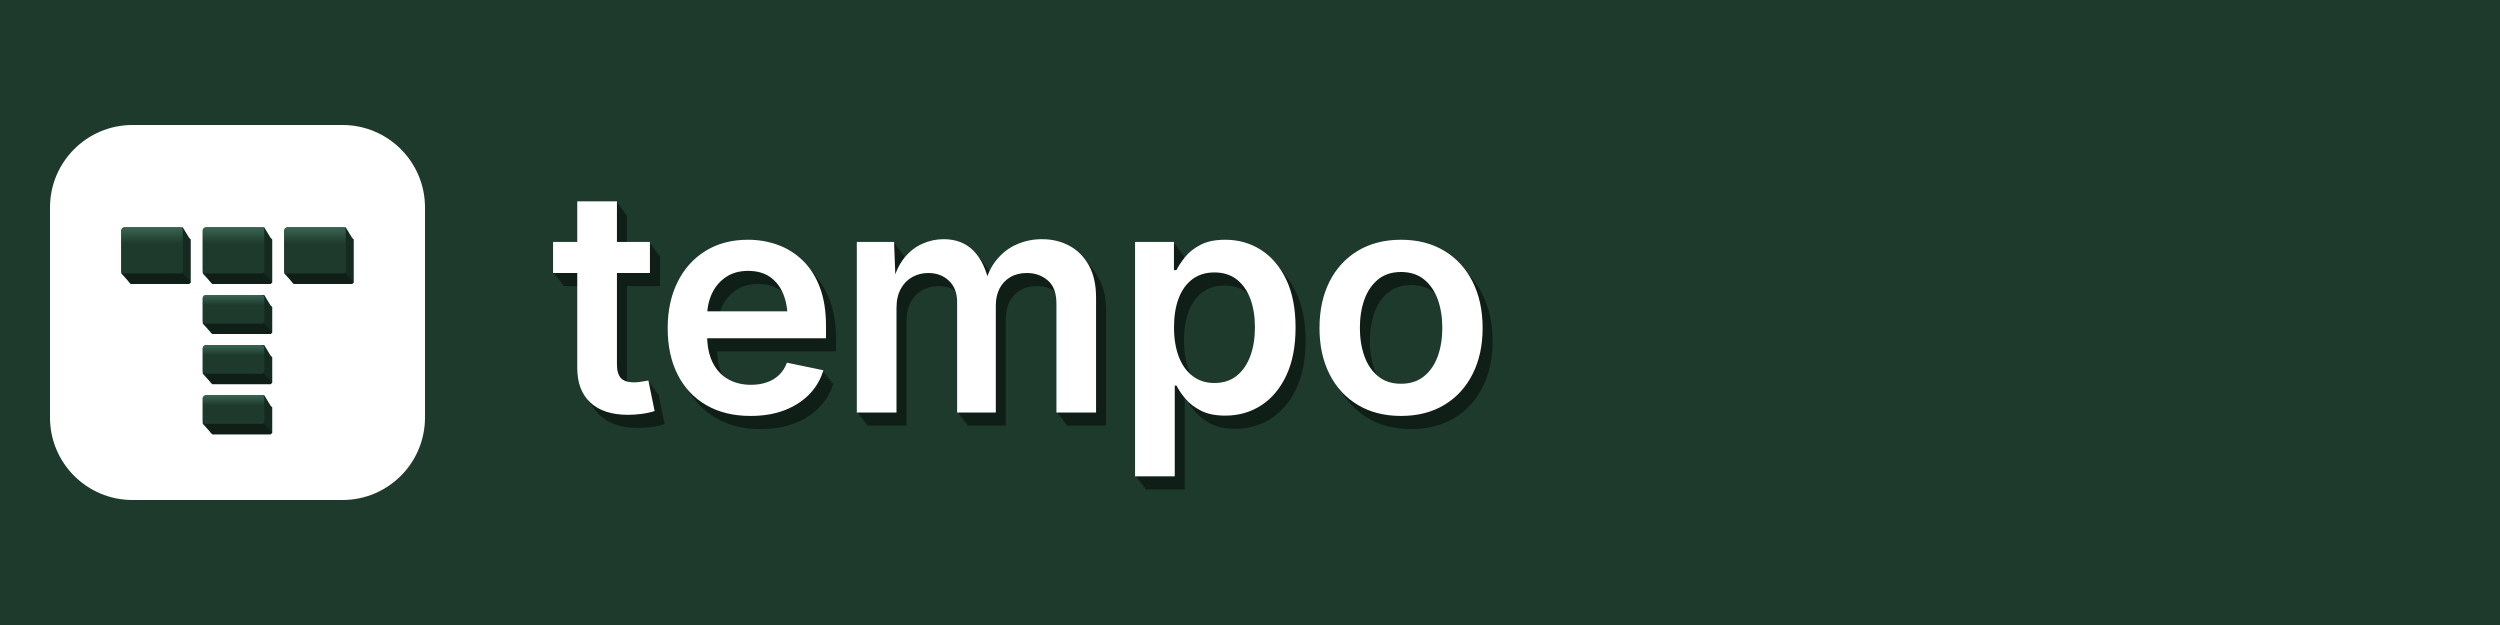
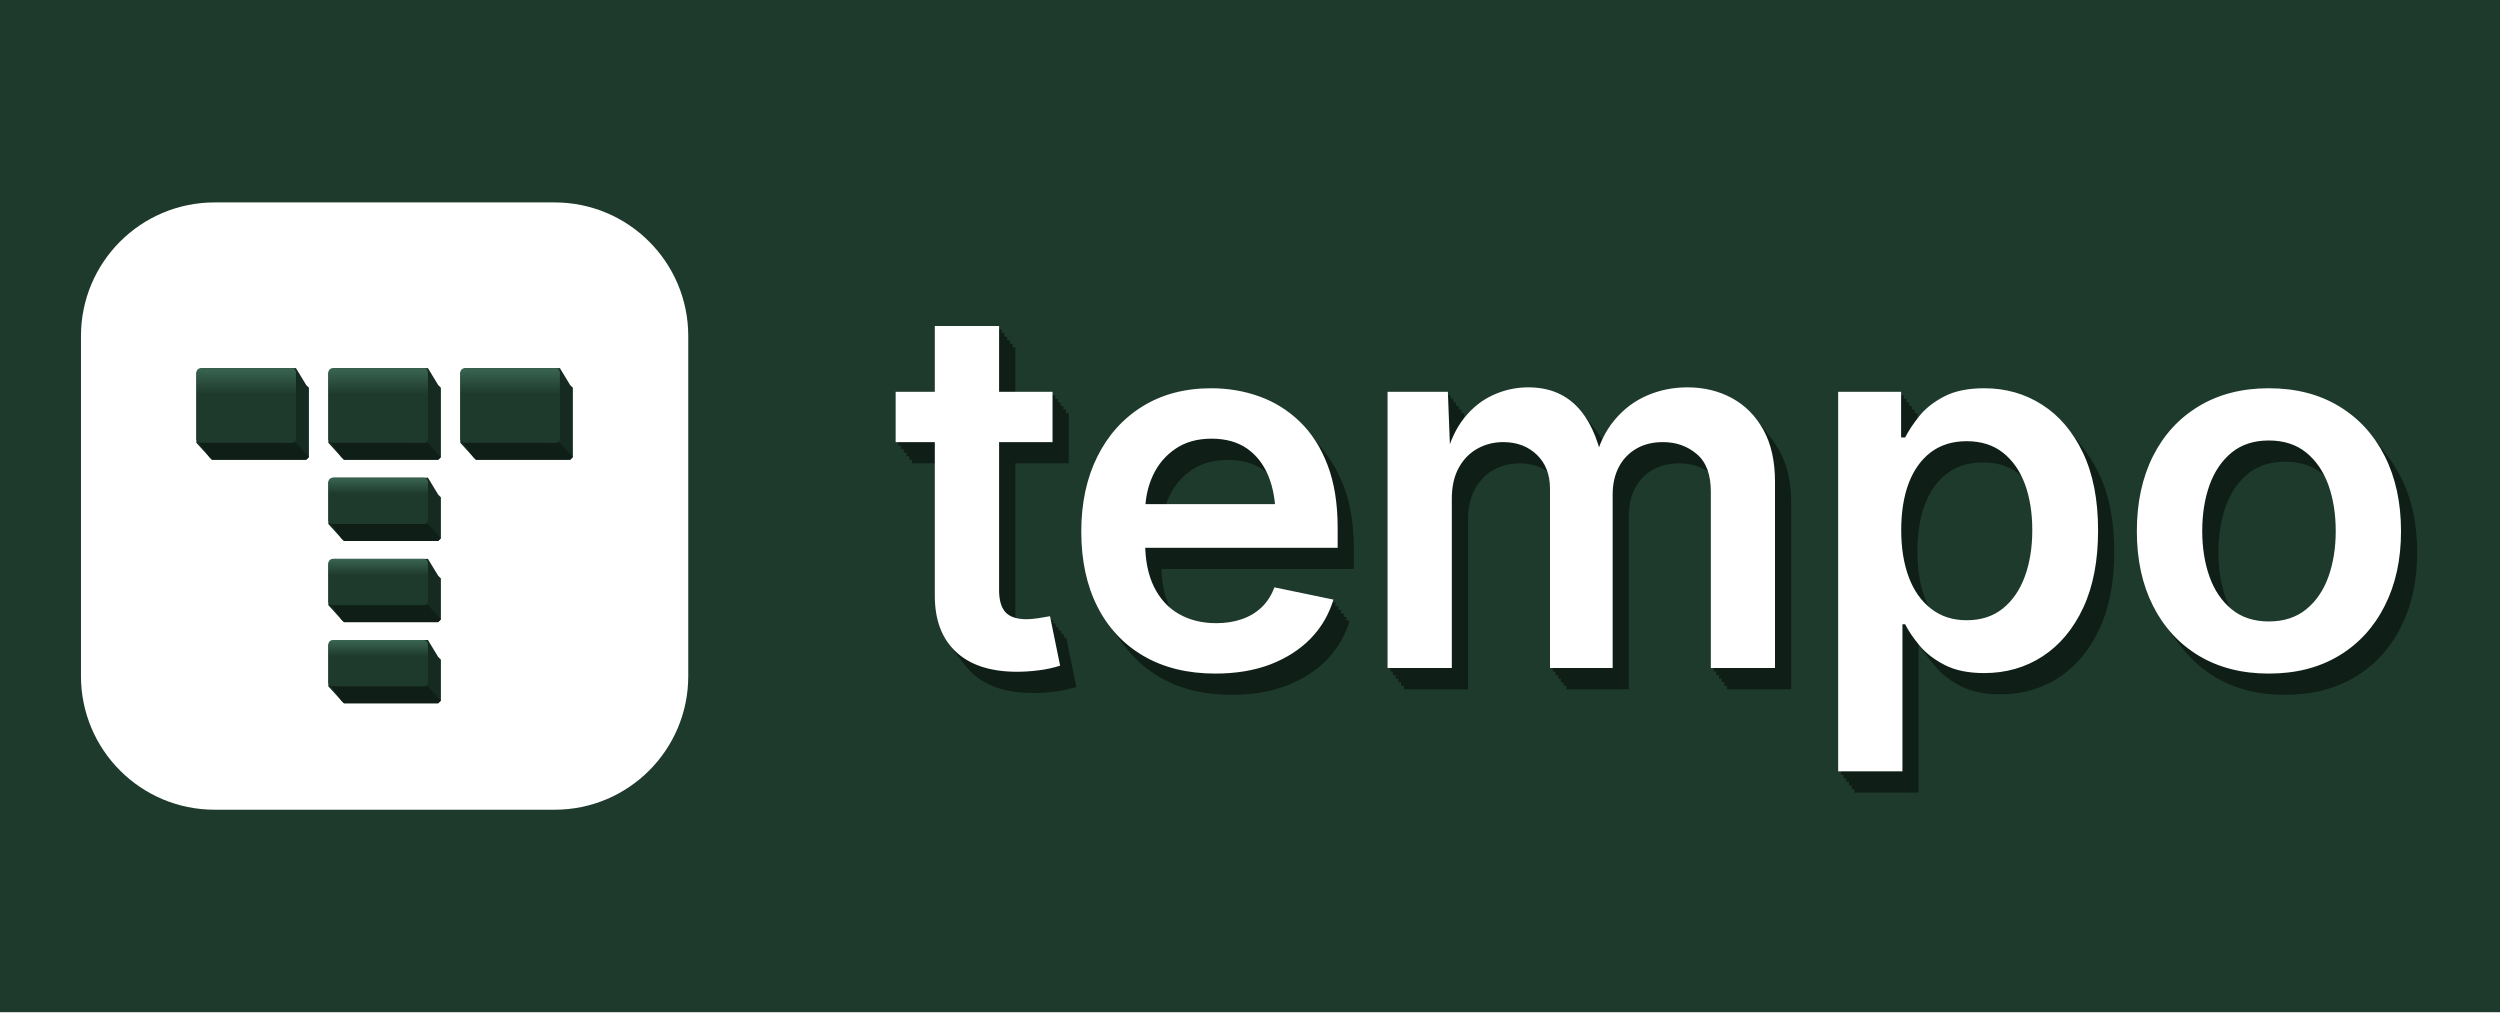
- <svg xmlns="http://www.w3.org/2000/svg" viewBox="0 0 400 100">
+ <svg xmlns="http://www.w3.org/2000/svg" viewBox="0 0 247 100">
  <defs>
    <linearGradient id="face" x1="0" y1="0" x2="0" y2="1">
      <stop offset="0" stop-color="#3a6553" />
      <stop offset=".35" stop-color="#1e3a2d" />
      <stop offset="1" stop-color="#1e3a2d" />
    </linearGradient>
    <path id="tempo-word" d="M15.99 -27.29V-22.32H0.49V-27.29ZM4.36 -33.79H10.71V-7.69Q10.71 -6.21 11.34 -5.51Q11.98 -4.82 13.44 -4.82Q13.86 -4.82 14.58 -4.92Q15.3 -5.03 15.74 -5.12L16.74 -0.23Q15.69 0.1 14.6 0.23Q13.51 0.37 12.49 0.37Q8.57 0.37 6.47 -1.58Q4.36 -3.53 4.36 -7.14ZM32.08 0.55Q27.98 0.55 25 -1.18Q22.03 -2.9 20.43 -6.05Q18.83 -9.2 18.83 -13.48Q18.83 -17.69 20.41 -20.87Q21.99 -24.06 24.88 -25.85Q27.77 -27.64 31.67 -27.64Q34.17 -27.64 36.43 -26.83Q38.68 -26.02 40.42 -24.34Q42.17 -22.66 43.16 -20.06Q44.16 -17.46 44.16 -13.86V-11.88H21.83V-16.19H41L38.03 -14.91Q38.03 -17.22 37.32 -18.97Q36.6 -20.71 35.2 -21.69Q33.79 -22.66 31.7 -22.66Q29.61 -22.66 28.15 -21.67Q26.68 -20.68 25.91 -19.03Q25.14 -17.38 25.14 -15.36V-12.38Q25.14 -9.79 26.02 -8.01Q26.9 -6.23 28.49 -5.33Q30.07 -4.43 32.17 -4.43Q33.56 -4.43 34.7 -4.83Q35.84 -5.22 36.66 -6.01Q37.48 -6.8 37.91 -7.97L43.74 -6.76Q43.09 -4.57 41.5 -2.92Q39.9 -1.28 37.52 -0.36Q35.14 0.55 32.08 0.55ZM49.09 0V-27.29H55.05L55.3 -20.73H54.83Q55.43 -23.16 56.66 -24.7Q57.89 -26.24 59.54 -26.98Q61.19 -27.73 62.99 -27.73Q65.94 -27.73 67.77 -25.87Q69.59 -24.02 70.33 -20.42H69.57Q70.14 -22.86 71.5 -24.48Q72.85 -26.11 74.72 -26.92Q76.59 -27.73 78.71 -27.73Q81.17 -27.73 83.13 -26.66Q85.09 -25.59 86.23 -23.52Q87.37 -21.45 87.37 -18.41V0H81.03V-17.43Q81.03 -19.97 79.64 -21.14Q78.25 -22.32 76.3 -22.32Q74.77 -22.32 73.65 -21.66Q72.53 -21 71.93 -19.84Q71.33 -18.68 71.33 -17.14V0H65.14V-17.71Q65.14 -19.81 63.85 -21.06Q62.55 -22.32 60.52 -22.32Q59.14 -22.32 57.98 -21.68Q56.81 -21.03 56.13 -19.79Q55.44 -18.55 55.44 -16.73V0ZM93.61 10.21V-27.29H99.83V-22.78H100.23Q100.72 -23.75 101.62 -24.88Q102.52 -26.01 104.07 -26.82Q105.62 -27.64 108.05 -27.64Q111.22 -27.64 113.75 -26.02Q116.29 -24.41 117.79 -21.28Q119.29 -18.14 119.29 -13.59Q119.29 -9.11 117.83 -5.97Q116.36 -2.82 113.82 -1.16Q111.28 0.5 108.03 0.5Q105.69 0.5 104.14 -0.3Q102.58 -1.1 101.65 -2.22Q100.73 -3.33 100.23 -4.32H99.96V10.21ZM106.31 -4.72Q108.44 -4.72 109.88 -5.88Q111.32 -7.04 112.06 -9.06Q112.79 -11.07 112.79 -13.62Q112.79 -16.17 112.07 -18.15Q111.34 -20.13 109.9 -21.27Q108.46 -22.41 106.31 -22.41Q104.22 -22.41 102.77 -21.32Q101.33 -20.23 100.58 -18.26Q99.84 -16.29 99.84 -13.62Q99.84 -10.97 100.59 -8.97Q101.34 -6.97 102.8 -5.85Q104.25 -4.72 106.31 -4.72ZM136.16 0.55Q132.19 0.55 129.25 -1.21Q126.32 -2.97 124.72 -6.14Q123.12 -9.31 123.12 -13.51Q123.12 -17.76 124.72 -20.94Q126.32 -24.11 129.25 -25.87Q132.19 -27.64 136.16 -27.64Q140.15 -27.64 143.08 -25.87Q146.01 -24.11 147.61 -20.94Q149.22 -17.76 149.22 -13.51Q149.22 -9.31 147.61 -6.14Q146.01 -2.97 143.08 -1.21Q140.15 0.55 136.16 0.55ZM136.16 -4.6Q138.38 -4.6 139.85 -5.8Q141.32 -6.99 142.05 -9.02Q142.77 -11.05 142.77 -13.53Q142.77 -16.04 142.05 -18.07Q141.32 -20.09 139.85 -21.29Q138.38 -22.48 136.16 -22.48Q133.95 -22.48 132.49 -21.29Q131.03 -20.09 130.3 -18.07Q129.58 -16.05 129.58 -13.53Q129.58 -11.05 130.3 -9.02Q131.03 -6.99 132.49 -5.8Q133.95 -4.6 136.16 -4.6Z" />
  </defs>
-   <rect width="400" height="100" fill="#1e3a2d" />
+   <rect width="247" height="100" fill="#1e3a2d" />
  <svg x="8" y="20" width="60" height="60" viewBox="0 0 100 100">
    <rect width="100" height="100" rx="22" fill="#ffffff" />
    <g transform="translate(9,9) scale(0.82)">
      <g transform="translate(-1.3,-1.7)">
        <polygon points="14.40,24 33.50,24 35.56,27.40 36.10,27.94 36.10,41.86 35.56,42.40 16.64,42.40 16.10,41.86 13.50,39 13.50,24.90" fill="#152b21" />
        <polygon points="13.50,38.10 33.50,39 36.10,41.86 35.56,42.40 16.64,42.40 16.10,41.86" fill="#0f1f17" />
        <polygon points="40.90,24 60,24 62.06,27.40 62.60,27.94 62.60,41.86 62.06,42.40 43.14,42.40 42.60,41.86 40,39 40,24.90" fill="#152b21" />
        <polygon points="40,38.10 60,39 62.60,41.86 62.06,42.40 43.14,42.40 42.60,41.86" fill="#0f1f17" />
        <polygon points="67.40,24 86.50,24 88.56,27.40 89.10,27.94 89.10,41.86 88.56,42.40 69.64,42.40 69.10,41.86 66.50,39 66.50,24.90" fill="#152b21" />
        <polygon points="66.50,38.10 86.50,39 89.10,41.86 88.56,42.40 69.64,42.40 69.10,41.86" fill="#0f1f17" />
        <polygon points="40.90,46 60,46 62.06,49.40 62.60,49.94 62.60,58.16 62.06,58.70 43.14,58.70 42.60,58.16 40,55.30 40,46.90" fill="#152b21" />
        <polygon points="40,54.40 60,55.30 62.60,58.16 62.06,58.70 43.14,58.70 42.60,58.16" fill="#0f1f17" />
        <polygon points="40.90,62.30 60,62.30 62.06,65.70 62.60,66.24 62.60,74.46 62.06,75 43.14,75 42.60,74.46 40,71.60 40,63.20" fill="#152b21" />
        <polygon points="40,70.70 60,71.60 62.60,74.46 62.06,75 43.14,75 42.60,74.46" fill="#0f1f17" />
        <polygon points="40.90,78.60 60,78.60 62.06,82 62.60,82.54 62.60,90.76 62.06,91.30 43.14,91.30 42.60,90.76 40,87.90 40,79.50" fill="#152b21" />
        <polygon points="40,87 60,87.90 62.60,90.76 62.06,91.30 43.14,91.30 42.60,90.76" fill="#0f1f17" />
        <rect x="13.5" y="24" width="20" height="15" rx="0.9" fill="url(#face)" />
        <rect x="40" y="24" width="20" height="15" rx="0.9" fill="url(#face)" />
        <rect x="66.5" y="24" width="20" height="15" rx="0.9" fill="url(#face)" />
        <rect x="40" y="46" width="20" height="9.3" rx="0.9" fill="url(#face)" />
        <rect x="40" y="62.3" width="20" height="9.3" rx="0.9" fill="url(#face)" />
        <rect x="40" y="78.6" width="20" height="9.3" rx="0.9" fill="url(#face)" />
      </g>
    </g>
  </svg>
  <g fill="#0f1f17">
    <use href="#tempo-word" x="89.60" y="68.10" />
    <use href="#tempo-word" x="89.33" y="67.75" />
    <use href="#tempo-word" x="89.07" y="67.40" />
    <use href="#tempo-word" x="88.80" y="67.05" />
    <use href="#tempo-word" x="88.53" y="66.70" />
    <use href="#tempo-word" x="88.27" y="66.35" />
  </g>
  <use href="#tempo-word" x="88" y="66" fill="#ffffff" />
</svg>
